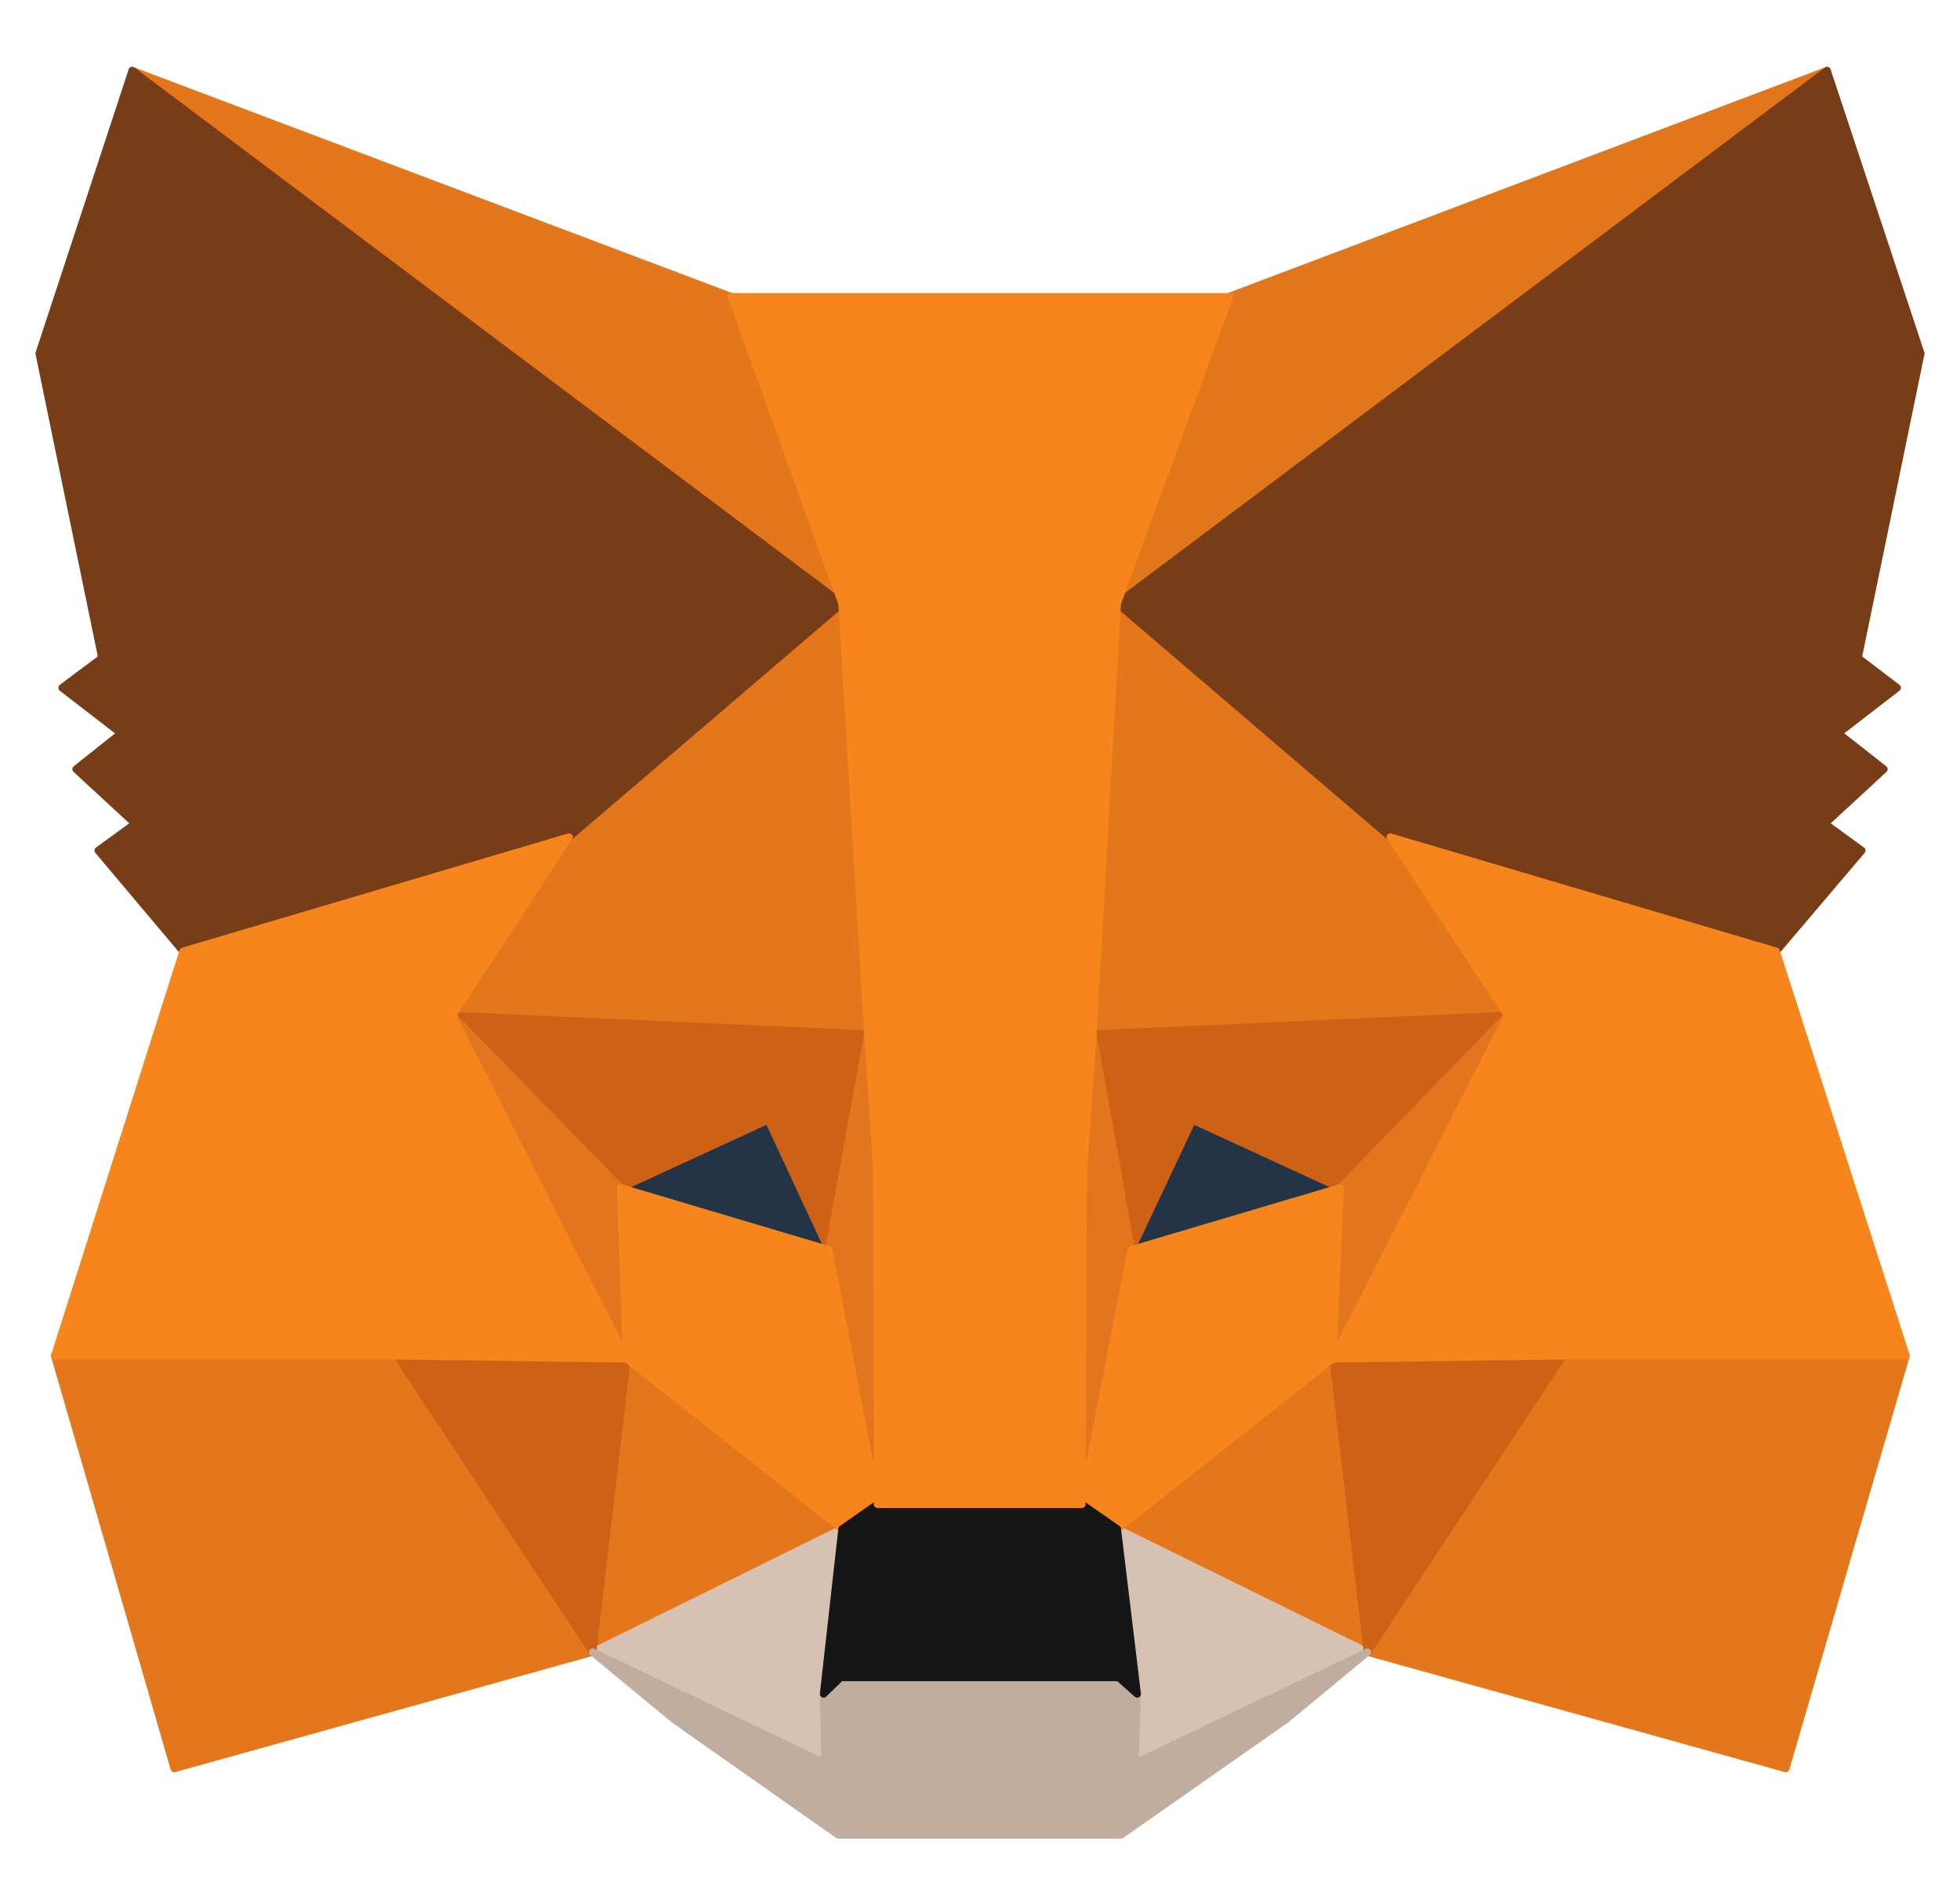
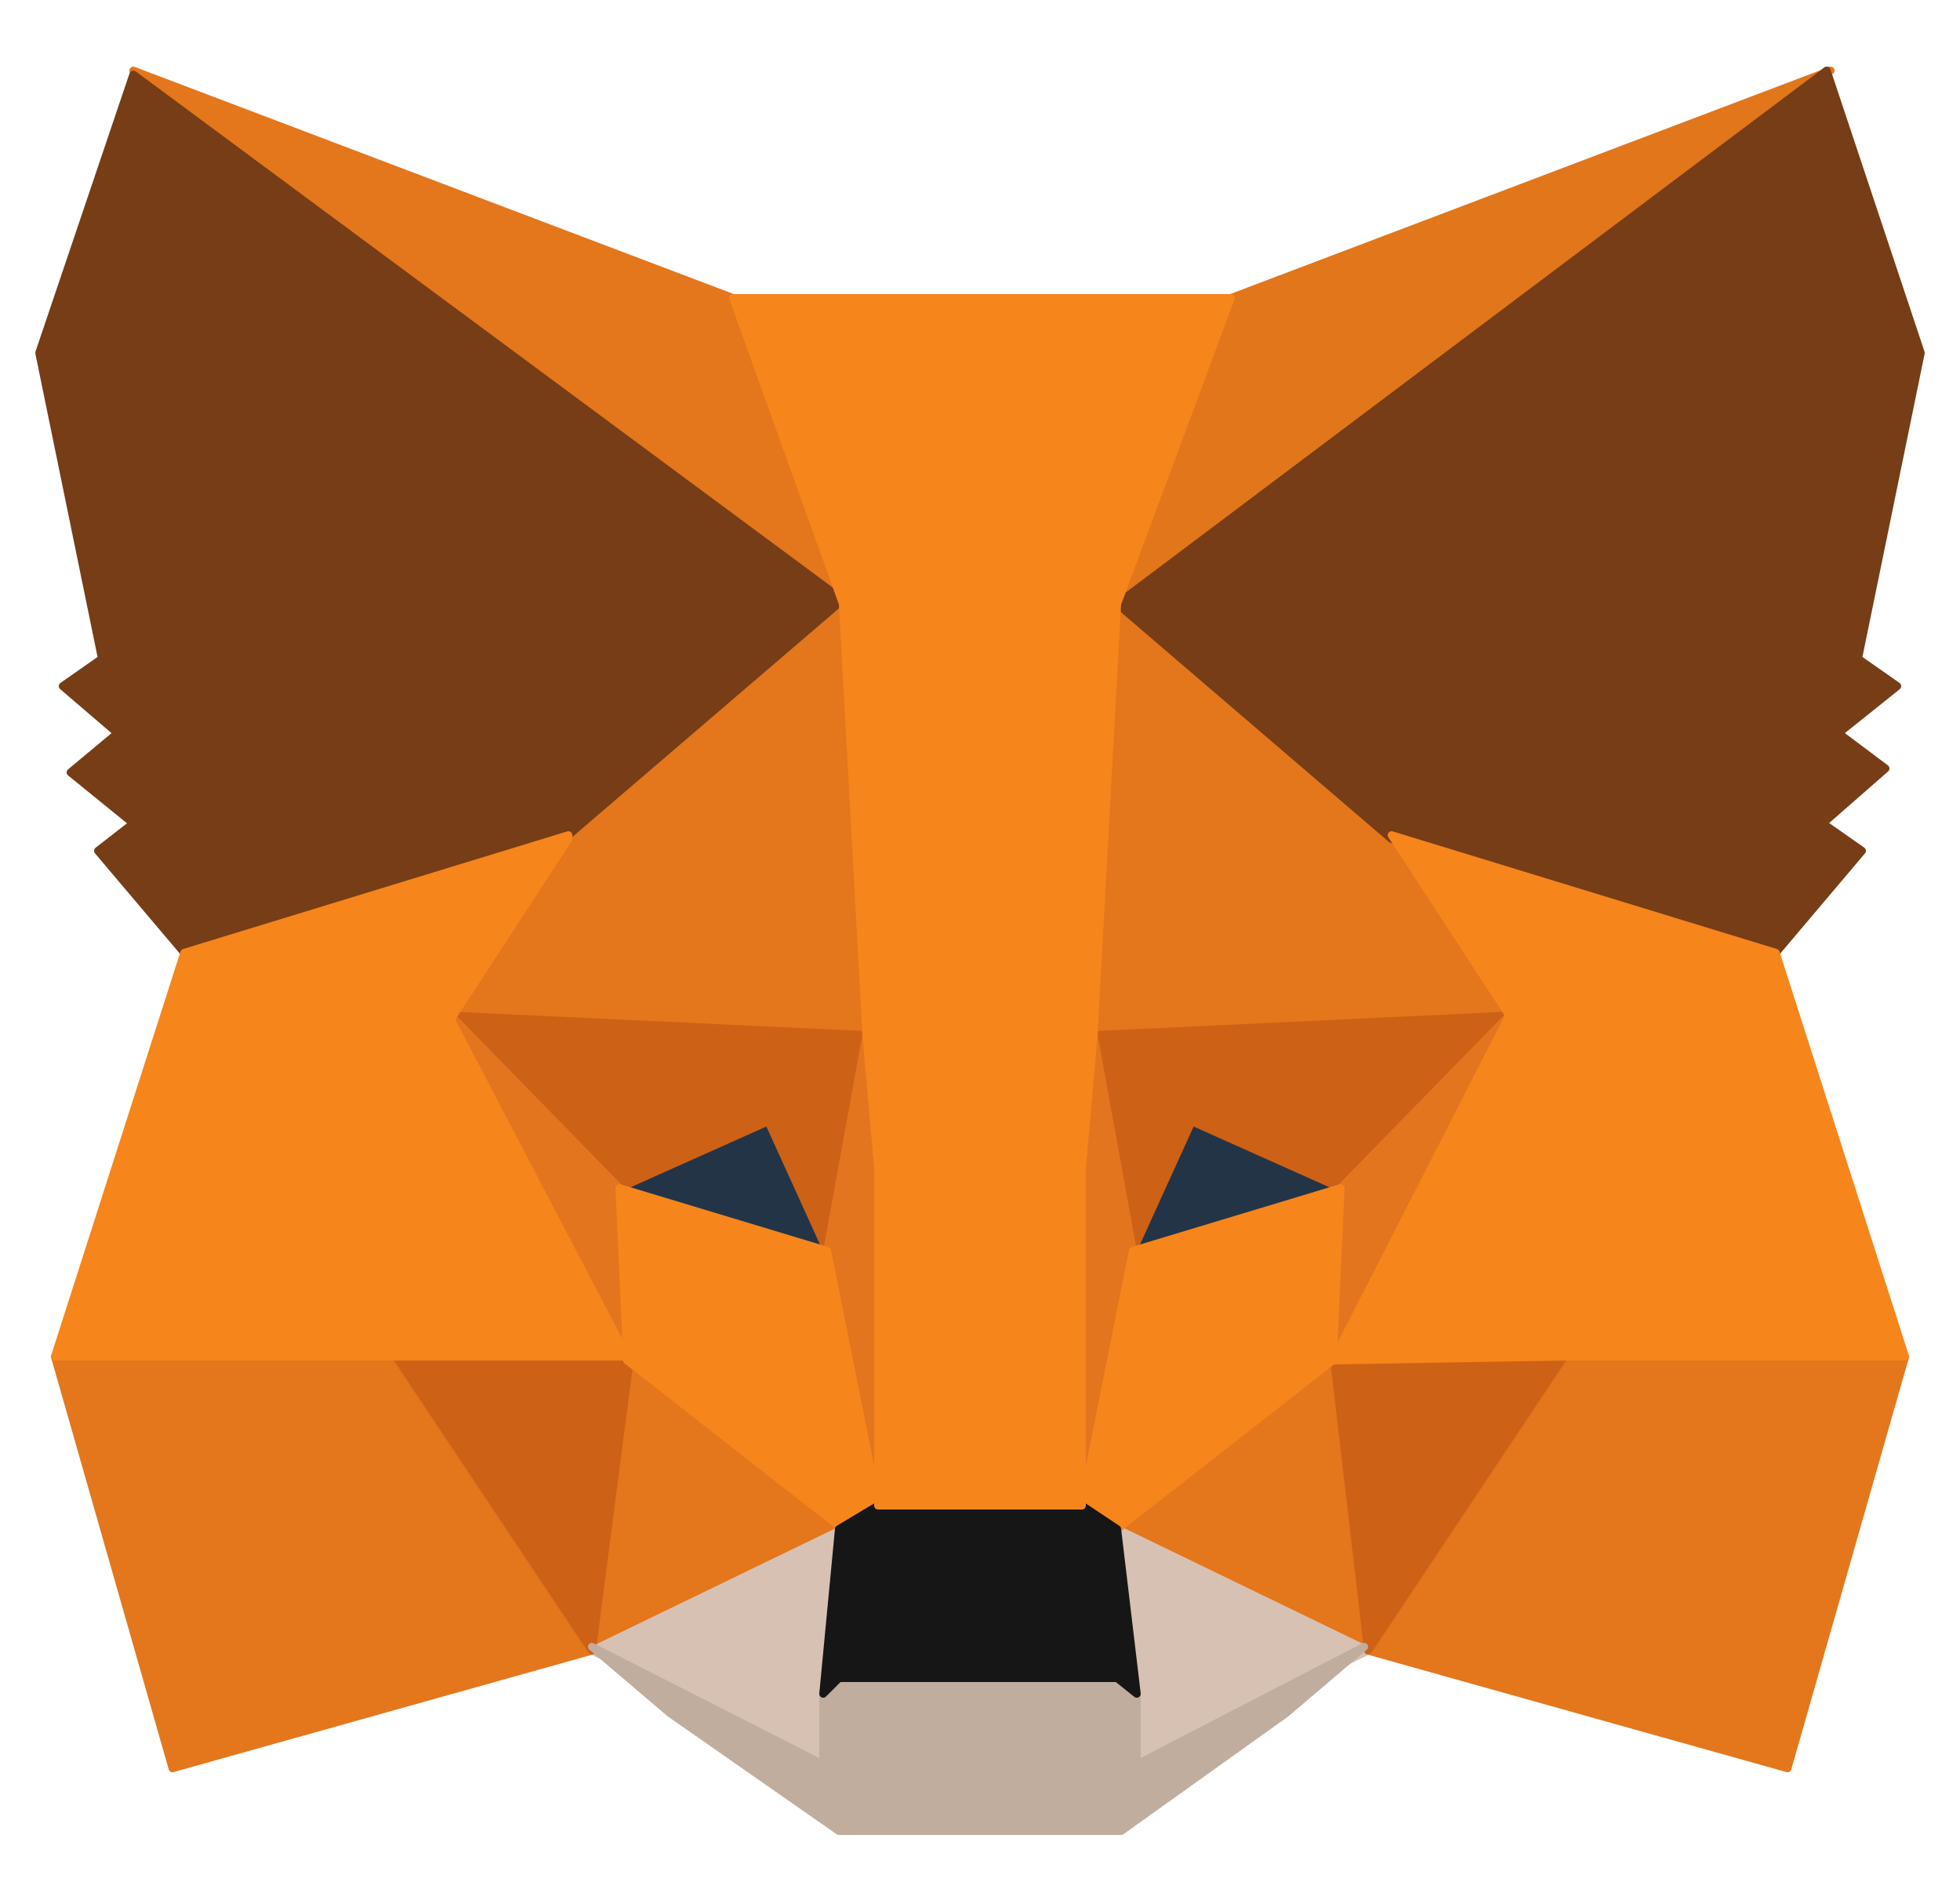
- <svg xmlns="http://www.w3.org/2000/svg" width="50" height="48" viewBox="0 0 50 48" fill="none">
-   <path d="M46.609 1.8L27.88 15.867L31.344 7.568L46.609 1.8Z" fill="#E2761B" stroke="#E2761B" stroke-width="0.19" stroke-linecap="round" stroke-linejoin="round" />
-   <path d="M3.372 1.8L21.951 16L18.657 7.568L3.372 1.8Z" fill="#E4761B" stroke="#E4761B" stroke-width="0.19" stroke-linecap="round" stroke-linejoin="round" />
-   <path d="M39.871 34.407L34.882 42.135L45.555 45.105L48.623 34.578L39.871 34.407Z" fill="#E4761B" stroke="#E4761B" stroke-width="0.19" stroke-linecap="round" stroke-linejoin="round" />
-   <path d="M1.395 34.578L4.445 45.105L15.118 42.135L10.13 34.407L1.395 34.578Z" fill="#E4761B" stroke="#E4761B" stroke-width="0.19" stroke-linecap="round" stroke-linejoin="round" />
-   <path d="M14.515 21.349L11.541 25.899L22.139 26.375L21.762 14.858L14.515 21.349Z" fill="#E4761B" stroke="#E4761B" stroke-width="0.19" stroke-linecap="round" stroke-linejoin="round" />
-   <path d="M35.466 21.349L28.125 14.725L27.88 26.375L38.459 25.899L35.466 21.349Z" fill="#E4761B" stroke="#E4761B" stroke-width="0.19" stroke-linecap="round" stroke-linejoin="round" />
-   <path d="M15.118 42.136L21.48 38.995L15.984 34.655L15.118 42.136Z" fill="#E4761B" stroke="#E4761B" stroke-width="0.19" stroke-linecap="round" stroke-linejoin="round" />
-   <path d="M28.501 38.995L34.882 42.136L33.998 34.655L28.501 38.995Z" fill="#E4761B" stroke="#E4761B" stroke-width="0.19" stroke-linecap="round" stroke-linejoin="round" />
-   <path d="M34.882 42.136L28.501 38.995L29.009 43.202L28.953 44.972L34.882 42.136Z" fill="#D7C1B3" stroke="#D7C1B3" stroke-width="0.19" stroke-linecap="round" stroke-linejoin="round" />
-   <path d="M15.118 42.136L21.048 44.972L21.01 43.202L21.48 38.995L15.118 42.136Z" fill="#D7C1B3" stroke="#D7C1B3" stroke-width="0.19" stroke-linecap="round" stroke-linejoin="round" />
-   <path d="M21.142 31.876L15.833 30.296L19.579 28.563L21.142 31.876Z" fill="#233447" stroke="#233447" stroke-width="0.19" stroke-linecap="round" stroke-linejoin="round" />
-   <path d="M28.84 31.876L30.403 28.563L34.167 30.296L28.84 31.876Z" fill="#233447" stroke="#233447" stroke-width="0.19" stroke-linecap="round" stroke-linejoin="round" />
-   <path d="M15.118 42.135L16.021 34.407L10.13 34.578L15.118 42.135Z" fill="#CD6116" stroke="#CD6116" stroke-width="0.19" stroke-linecap="round" stroke-linejoin="round" />
-   <path d="M33.979 34.407L34.883 42.135L39.871 34.578L33.979 34.407Z" fill="#CD6116" stroke="#CD6116" stroke-width="0.19" stroke-linecap="round" stroke-linejoin="round" />
-   <path d="M38.459 25.899L27.88 26.375L28.859 31.876L30.421 28.564L34.186 30.296L38.459 25.899Z" fill="#CD6116" stroke="#CD6116" stroke-width="0.19" stroke-linecap="round" stroke-linejoin="round" />
-   <path d="M15.833 30.296L19.598 28.564L21.141 31.876L22.139 26.375L11.541 25.899L15.833 30.296Z" fill="#CD6116" stroke="#CD6116" stroke-width="0.19" stroke-linecap="round" stroke-linejoin="round" />
-   <path d="M11.541 25.899L15.984 34.655L15.833 30.296L11.541 25.899Z" fill="#E4751F" stroke="#E4751F" stroke-width="0.19" stroke-linecap="round" stroke-linejoin="round" />
-   <path d="M34.186 30.296L33.998 34.655L38.459 25.899L34.186 30.296Z" fill="#E4751F" stroke="#E4751F" stroke-width="0.19" stroke-linecap="round" stroke-linejoin="round" />
-   <path d="M22.139 26.375L21.142 31.876L22.384 38.367L22.666 29.82L22.139 26.375Z" fill="#E4751F" stroke="#E4751F" stroke-width="0.19" stroke-linecap="round" stroke-linejoin="round" />
-   <path d="M27.88 26.375L27.372 29.801L27.598 38.367L28.859 31.876L27.88 26.375Z" fill="#E4751F" stroke="#E4751F" stroke-width="0.19" stroke-linecap="round" stroke-linejoin="round" />
-   <path d="M28.859 31.876L27.598 38.367L28.502 38.995L33.998 34.655L34.186 30.296L28.859 31.876Z" fill="#F6851B" stroke="#F6851B" stroke-width="0.19" stroke-linecap="round" stroke-linejoin="round" />
-   <path d="M15.833 30.296L15.984 34.655L21.48 38.995L22.384 38.367L21.142 31.876L15.833 30.296Z" fill="#F6851B" stroke="#F6851B" stroke-width="0.19" stroke-linecap="round" stroke-linejoin="round" />
-   <path d="M28.953 44.972L29.01 43.202L28.539 42.783H21.443L21.01 43.202L21.048 44.972L15.118 42.136L17.189 43.849L21.386 46.8H28.596L32.812 43.849L34.883 42.136L28.953 44.972Z" fill="#C0AD9E" stroke="#C0AD9E" stroke-width="0.19" stroke-linecap="round" stroke-linejoin="round" />
-   <path d="M28.502 38.996L27.598 38.367H22.384L21.481 38.996L21.01 43.203L21.443 42.784H28.539L29.01 43.203L28.502 38.996Z" fill="#161616" stroke="#161616" stroke-width="0.19" stroke-linecap="round" stroke-linejoin="round" />
-   <path d="M47.4 16.781L49 9.014L46.609 1.8L28.501 15.391L35.466 21.349L45.311 24.262L47.494 21.692L46.553 21.007L48.059 19.617L46.892 18.703L48.398 17.542L47.4 16.781Z" fill="#763D16" stroke="#763D16" stroke-width="0.19" stroke-linecap="round" stroke-linejoin="round" />
-   <path d="M1 9.014L2.6 16.781L1.584 17.542L3.09 18.704L1.941 19.617L3.447 21.007L2.506 21.692L4.671 24.262L14.515 21.349L21.48 15.391L3.372 1.8L1 9.014Z" fill="#763D16" stroke="#763D16" stroke-width="0.19" stroke-linecap="round" stroke-linejoin="round" />
-   <path d="M45.31 24.262L35.466 21.35L38.459 25.899L33.998 34.656L39.87 34.579H48.623L45.31 24.262Z" fill="#F6851B" stroke="#F6851B" stroke-width="0.19" stroke-linecap="round" stroke-linejoin="round" />
-   <path d="M14.515 21.35L4.671 24.262L1.396 34.579H10.13L15.984 34.656L11.541 25.899L14.515 21.35Z" fill="#F6851B" stroke="#F6851B" stroke-width="0.19" stroke-linecap="round" stroke-linejoin="round" />
-   <path d="M27.88 26.375L28.501 15.391L31.363 7.568H18.657L21.48 15.391L22.139 26.375L22.365 29.839L22.384 38.367H27.598L27.636 29.839L27.88 26.375Z" fill="#F6851B" stroke="#F6851B" stroke-width="0.19" stroke-linecap="round" stroke-linejoin="round" />
+ <svg xmlns="http://www.w3.org/2000/svg" width="50" height="48" fill="none">
+   <path fill="#E2761B" stroke="#E2761B" stroke-linecap="round" stroke-linejoin="round" stroke-width=".2" d="M46.6 1.8 28 15.8l3.4-8.2 15.3-5.8Z" />
+   <path fill="#E4761B" stroke="#E4761B" stroke-linecap="round" stroke-linejoin="round" stroke-width=".2" d="M3.4 1.8 22 16l-3.3-8.4L3.4 1.8Zm36.5 32.6-5 7.7 10.7 3 3-10.5-8.7-.2Zm-38.5.2 3 10.5 10.7-3-5-7.7-8.7.2Z" />
+   <path fill="#E4761B" stroke="#E4761B" stroke-linecap="round" stroke-linejoin="round" stroke-width=".2" d="m14.5 21.3-3 4.6 10.6.5-.3-11.5-7.3 6.4Zm21 0L28 14.7v11.7l10.6-.5-3-4.6ZM15.1 42.1l6.4-3.1-5.5-4.3-1 7.3ZM28.5 39l6.4 3.1-.9-7.4-5.5 4.3Z" />
+   <path fill="#D7C1B3" stroke="#D7C1B3" stroke-linecap="round" stroke-linejoin="round" stroke-width=".2" d="M34.9 42.1 28.5 39l.5 4.2V45l5.9-2.9Zm-19.8 0 6 2.9v-1.8l.4-4.2-6.4 3.1Z" />
+   <path fill="#233447" stroke="#233447" stroke-linecap="round" stroke-linejoin="round" stroke-width=".2" d="m21.1 31.9-5.3-1.6 3.8-1.7 1.5 3.3Zm7.7 0 1.6-3.3 3.8 1.7-5.4 1.6Z" />
+   <path fill="#CD6116" stroke="#CD6116" stroke-linecap="round" stroke-linejoin="round" stroke-width=".2" d="m15.1 42.1 1-7.7-6 .2 5 7.5ZM34 34.4l.9 7.7 5-7.5-6-.2Zm4.5-8.5-10.6.5 1 5.5 1.5-3.3 3.8 1.7 4.3-4.4Zm-22.7 4.4 3.8-1.7 1.5 3.3 1-5.5-10.6-.5 4.3 4.4Z" />
+   <path fill="#E4751F" stroke="#E4751F" stroke-linecap="round" stroke-linejoin="round" stroke-width=".2" d="m11.5 25.9 4.5 8.8-.2-4.4-4.3-4.4Zm22.7 4.4-.2 4.4 4.5-8.8-4.3 4.4Zm-12.1-3.9-1 5.5 1.3 6.5.3-8.6-.6-3.4Zm5.8 0-.5 3.4.2 8.6 1.3-6.5-1-5.5Z" />
+   <path fill="#F6851B" stroke="#F6851B" stroke-linecap="round" stroke-linejoin="round" stroke-width=".2" d="m28.9 31.9-1.3 6.5.9.6 5.5-4.3.2-4.4-5.3 1.6Zm-13.1-1.6.2 4.4 5.5 4.3.9-.6-1.3-6.5-5.3-1.6Z" />
+   <path fill="#C0AD9E" stroke="#C0AD9E" stroke-linecap="round" stroke-linejoin="round" stroke-width=".2" d="M29 45v-1.8l-.5-.4h-7l-.5.4V45l-5.9-3 2 1.7 4.3 3h7.2l4.2-3 2-1.7-5.8 3Z" />
+   <path fill="#161616" stroke="#161616" stroke-linecap="round" stroke-linejoin="round" stroke-width=".2" d="m28.5 39-.9-.6h-5.2l-1 .6-.4 4.2.4-.4h7.1l.5.4-.5-4.2Z" />
+   <path fill="#763D16" stroke="#763D16" stroke-linecap="round" stroke-linejoin="round" stroke-width=".2" d="M47.4 16.8 49 9l-2.4-7.2-18.1 13.6 7 6 9.8 2.9 2.2-2.6-1-.7 1.6-1.4-1.2-.9 1.5-1.2-1-.7ZM1 9l1.6 7.8-1 .7L3 18.7l-1.2 1L3.4 21l-.9.7 2.2 2.6 9.8-3 7-6L3.4 1.9 1 9Z" />
+   <path fill="#F6851B" stroke="#F6851B" stroke-linecap="round" stroke-linejoin="round" stroke-width=".2" d="m45.3 24.3-9.8-3 3 4.6-4.5 8.8 5.9-.1h8.7l-3.3-10.3Zm-30.8-3-9.8 3-3.3 10.3H16L11.5 26l3-4.6Zm13.4 5.1.6-11 2.9-7.8H18.7l2.8 7.8.6 11 .3 3.4v8.6h5.2v-8.6l.3-3.4Z" />
</svg>
